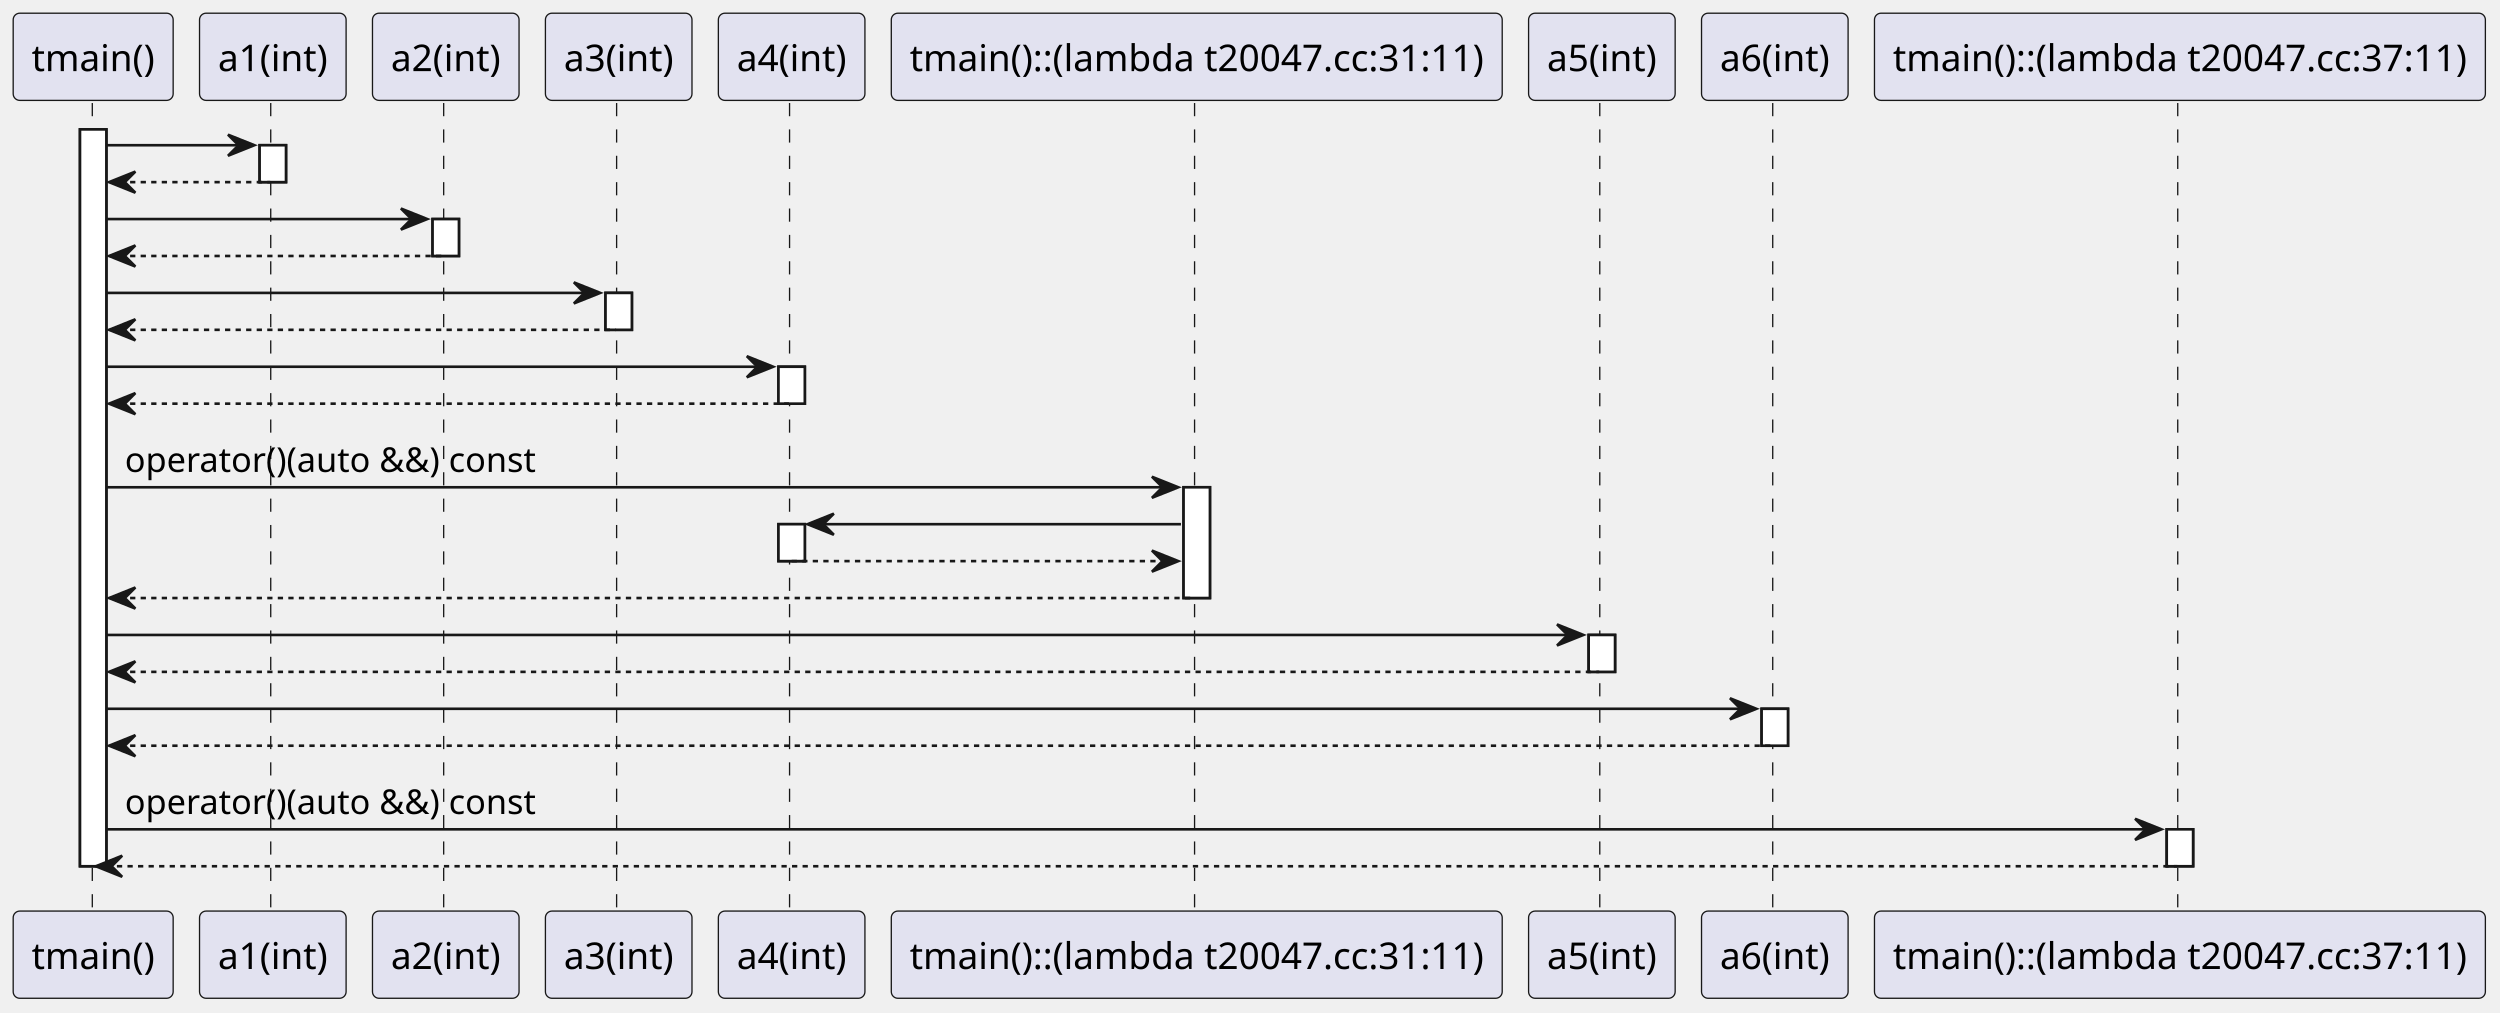
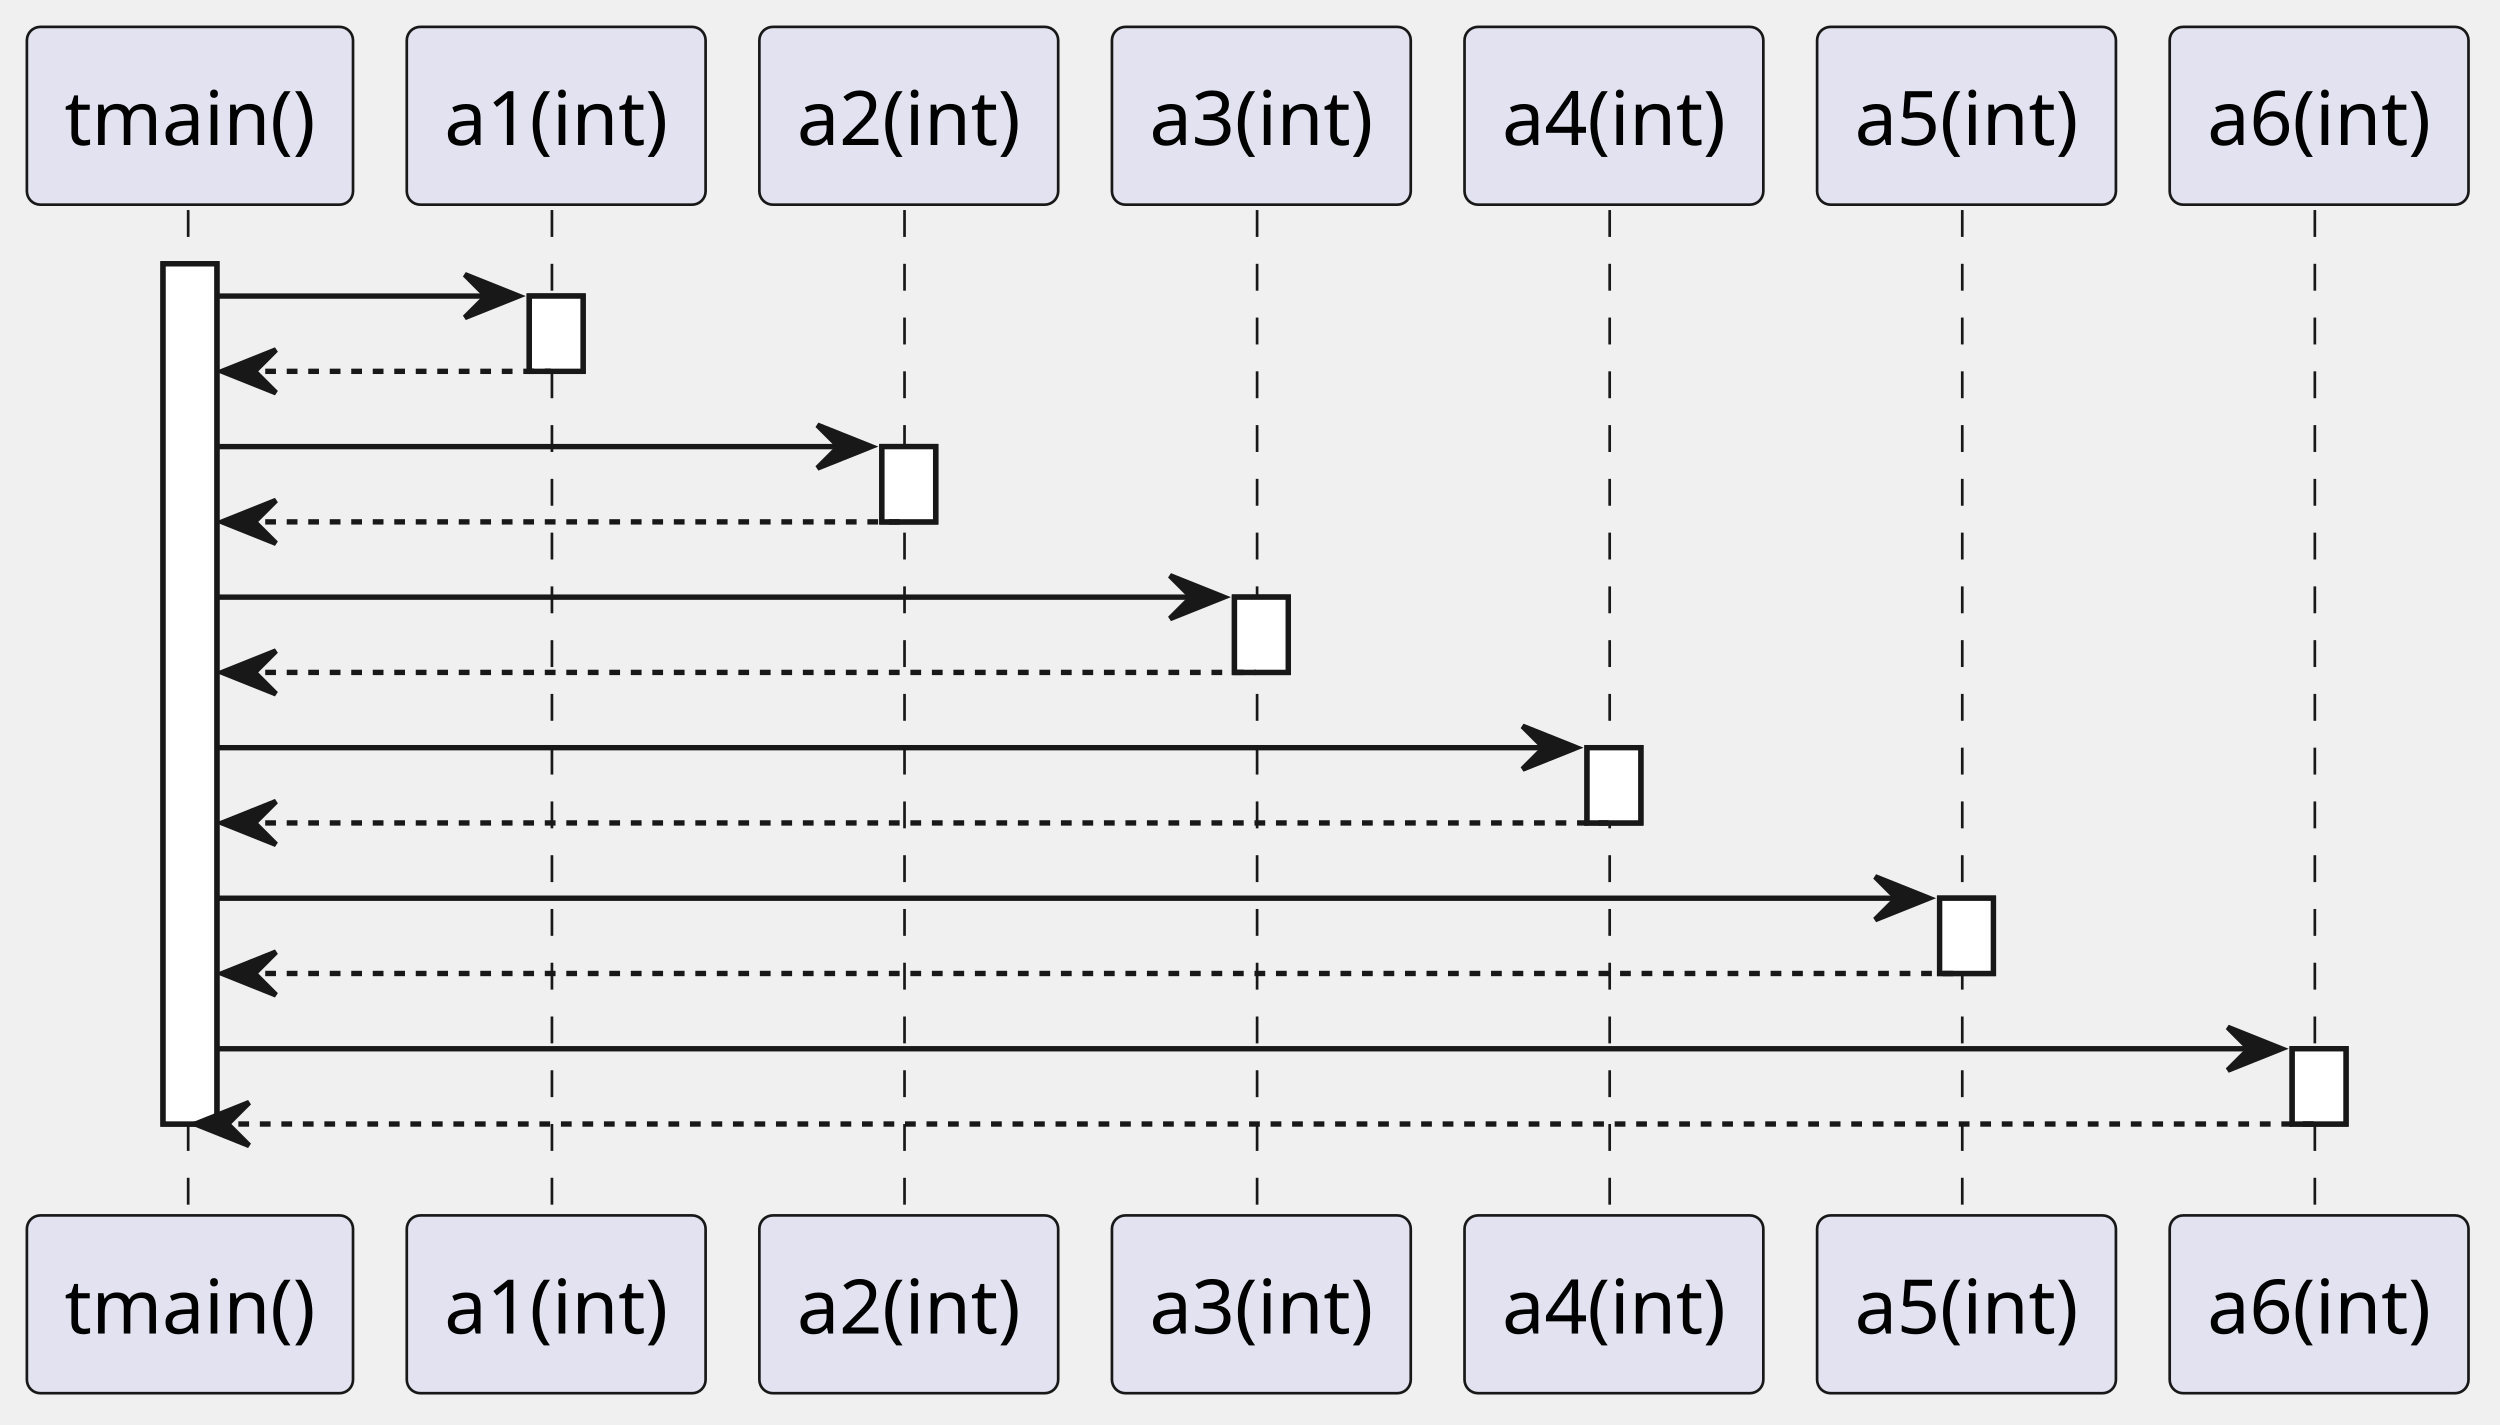
- <svg xmlns="http://www.w3.org/2000/svg" contentStyleType="text/css" data-diagram-type="SEQUENCE" height="384px" preserveAspectRatio="none" style="width:948px;height:384px;background:#FFFFFF;" version="1.1" viewBox="0 0 948 384" width="948px" zoomAndPan="magnify">
+ <svg xmlns="http://www.w3.org/2000/svg" contentStyleType="text/css" data-diagram-type="SEQUENCE" height="265px" preserveAspectRatio="none" style="width:465px;height:265px;background:#FFFFFF;" version="1.1" viewBox="0 0 465 265" width="465px" zoomAndPan="magnify">
  <defs>
    <style type="text/css">a:hover { text-decoration: underline; }</style>
  </defs>
  <g>
    <g>
-       <rect fill="#FFFFFF" height="279.412" style="stroke:#181818;stroke-width:1;" width="10" x="30.331" y="49.068" />
+       <rect fill="#FFFFFF" height="160" style="stroke:#181818;stroke-width:1;" width="10" x="30.331" y="49.068" />
    </g>
    <g>
      <rect fill="#FFFFFF" height="14" style="stroke:#181818;stroke-width:1;" width="10" x="98.452" y="55.068" />
    </g>
    <g>
      <rect fill="#FFFFFF" height="14" style="stroke:#181818;stroke-width:1;" width="10" x="164.032" y="83.068" />
    </g>
    <g>
      <rect fill="#FFFFFF" height="14" style="stroke:#181818;stroke-width:1;" width="10" x="229.611" y="111.068" />
    </g>
    <g>
      <rect fill="#FFFFFF" height="14" style="stroke:#181818;stroke-width:1;" width="10" x="295.191" y="139.068" />
    </g>
    <g>
-       <rect fill="#FFFFFF" height="14" style="stroke:#181818;stroke-width:1;" width="10" x="295.191" y="198.774" />
+       <rect fill="#FFFFFF" height="14" style="stroke:#181818;stroke-width:1;" width="10" x="360.771" y="167.068" />
    </g>
    <g>
-       <rect fill="#FFFFFF" height="42" style="stroke:#181818;stroke-width:1;" width="10" x="448.81" y="184.774" />
+       <rect fill="#FFFFFF" height="14" style="stroke:#181818;stroke-width:1;" width="10" x="426.351" y="195.068" />
    </g>
    <g>
-       <rect fill="#FFFFFF" height="14" style="stroke:#181818;stroke-width:1;" width="10" x="602.428" y="240.774" />
+       <rect fill="transparent" height="188" width="8" x="31.331" y="39.068" />
+       <line style="stroke:#181818;stroke-width:0.5;stroke-dasharray:5.0,5.0;" x1="35" x2="35" y1="39.068" y2="227.068" />
    </g>
    <g>
-       <rect fill="#FFFFFF" height="14" style="stroke:#181818;stroke-width:1;" width="10" x="668.008" y="268.774" />
+       <rect fill="transparent" height="188" width="8" x="99.452" y="39.068" />
+       <line style="stroke:#181818;stroke-width:0.5;stroke-dasharray:5.0,5.0;" x1="102.662" x2="102.662" y1="39.068" y2="227.068" />
    </g>
    <g>
-       <rect fill="#FFFFFF" height="14" style="stroke:#181818;stroke-width:1;" width="10" x="821.626" y="314.48" />
+       <rect fill="transparent" height="188" width="8" x="165.032" y="39.068" />
+       <line style="stroke:#181818;stroke-width:0.5;stroke-dasharray:5.0,5.0;" x1="168.242" x2="168.242" y1="39.068" y2="227.068" />
    </g>
    <g>
-       <rect fill="transparent" height="307.412" width="8" x="31.331" y="39.068" />
-       <line style="stroke:#181818;stroke-width:0.5;stroke-dasharray:5.0,5.0;" x1="35" x2="35" y1="39.068" y2="346.48" />
+       <rect fill="transparent" height="188" width="8" x="230.611" y="39.068" />
+       <line style="stroke:#181818;stroke-width:0.5;stroke-dasharray:5.0,5.0;" x1="233.821" x2="233.821" y1="39.068" y2="227.068" />
    </g>
    <g>
-       <rect fill="transparent" height="307.412" width="8" x="99.452" y="39.068" />
-       <line style="stroke:#181818;stroke-width:0.5;stroke-dasharray:5.0,5.0;" x1="102.662" x2="102.662" y1="39.068" y2="346.48" />
+       <rect fill="transparent" height="188" width="8" x="296.191" y="39.068" />
+       <line style="stroke:#181818;stroke-width:0.5;stroke-dasharray:5.0,5.0;" x1="299.401" x2="299.401" y1="39.068" y2="227.068" />
    </g>
    <g>
-       <rect fill="transparent" height="307.412" width="8" x="165.032" y="39.068" />
-       <line style="stroke:#181818;stroke-width:0.5;stroke-dasharray:5.0,5.0;" x1="168.242" x2="168.242" y1="39.068" y2="346.48" />
+       <rect fill="transparent" height="188" width="8" x="361.771" y="39.068" />
+       <line style="stroke:#181818;stroke-width:0.5;stroke-dasharray:5.0,5.0;" x1="364.981" x2="364.981" y1="39.068" y2="227.068" />
    </g>
    <g>
-       <rect fill="transparent" height="307.412" width="8" x="230.611" y="39.068" />
-       <line style="stroke:#181818;stroke-width:0.5;stroke-dasharray:5.0,5.0;" x1="233.821" x2="233.821" y1="39.068" y2="346.48" />
-     </g>
-     <g>
-       <rect fill="transparent" height="307.412" width="8" x="296.191" y="39.068" />
-       <line style="stroke:#181818;stroke-width:0.5;stroke-dasharray:5.0,5.0;" x1="299.401" x2="299.401" y1="39.068" y2="346.48" />
-     </g>
-     <g>
-       <rect fill="transparent" height="307.412" width="8" x="449.81" y="39.068" />
-       <line style="stroke:#181818;stroke-width:0.5;stroke-dasharray:5.0,5.0;" x1="452.981" x2="452.981" y1="39.068" y2="346.48" />
-     </g>
-     <g>
-       <rect fill="transparent" height="307.412" width="8" x="603.428" y="39.068" />
-       <line style="stroke:#181818;stroke-width:0.5;stroke-dasharray:5.0,5.0;" x1="606.638" x2="606.638" y1="39.068" y2="346.48" />
-     </g>
-     <g>
-       <rect fill="transparent" height="307.412" width="8" x="669.008" y="39.068" />
-       <line style="stroke:#181818;stroke-width:0.5;stroke-dasharray:5.0,5.0;" x1="672.218" x2="672.218" y1="39.068" y2="346.48" />
-     </g>
-     <g>
-       <rect fill="transparent" height="307.412" width="8" x="822.626" y="39.068" />
-       <line style="stroke:#181818;stroke-width:0.5;stroke-dasharray:5.0,5.0;" x1="825.798" x2="825.798" y1="39.068" y2="346.48" />
+       <rect fill="transparent" height="188" width="8" x="427.351" y="39.068" />
+       <line style="stroke:#181818;stroke-width:0.5;stroke-dasharray:5.0,5.0;" x1="430.561" x2="430.561" y1="39.068" y2="227.068" />
    </g>
    <rect fill="#E2E2F0" height="33.068" rx="2.5" ry="2.5" style="stroke:#181818;stroke-width:0.5;" width="60.662" x="5" y="5" />
    <text fill="#000000" font-family="sans-serif" font-size="14" lengthAdjust="spacing" textLength="46.662" x="12" y="26.966">tmain()</text>
-     <rect fill="#E2E2F0" height="33.068" rx="2.5" ry="2.5" style="stroke:#181818;stroke-width:0.5;" width="60.662" x="5" y="345.48" />
-     <text fill="#000000" font-family="sans-serif" font-size="14" lengthAdjust="spacing" textLength="46.662" x="12" y="367.446">tmain()</text>
+     <rect fill="#E2E2F0" height="33.068" rx="2.5" ry="2.5" style="stroke:#181818;stroke-width:0.5;" width="60.662" x="5" y="226.068" />
+     <text fill="#000000" font-family="sans-serif" font-size="14" lengthAdjust="spacing" textLength="46.662" x="12" y="248.034">tmain()</text>
    <rect fill="#E2E2F0" height="33.068" rx="2.5" ry="2.5" style="stroke:#181818;stroke-width:0.5;" width="55.58" x="75.662" y="5" />
    <text fill="#000000" font-family="sans-serif" font-size="14" lengthAdjust="spacing" textLength="41.58" x="82.662" y="26.966">a1(int)</text>
-     <rect fill="#E2E2F0" height="33.068" rx="2.5" ry="2.5" style="stroke:#181818;stroke-width:0.5;" width="55.58" x="75.662" y="345.48" />
-     <text fill="#000000" font-family="sans-serif" font-size="14" lengthAdjust="spacing" textLength="41.58" x="82.662" y="367.446">a1(int)</text>
+     <rect fill="#E2E2F0" height="33.068" rx="2.5" ry="2.5" style="stroke:#181818;stroke-width:0.5;" width="55.58" x="75.662" y="226.068" />
+     <text fill="#000000" font-family="sans-serif" font-size="14" lengthAdjust="spacing" textLength="41.58" x="82.662" y="248.034">a1(int)</text>
    <rect fill="#E2E2F0" height="33.068" rx="2.5" ry="2.5" style="stroke:#181818;stroke-width:0.5;" width="55.58" x="141.242" y="5" />
    <text fill="#000000" font-family="sans-serif" font-size="14" lengthAdjust="spacing" textLength="41.58" x="148.242" y="26.966">a2(int)</text>
-     <rect fill="#E2E2F0" height="33.068" rx="2.5" ry="2.5" style="stroke:#181818;stroke-width:0.5;" width="55.58" x="141.242" y="345.48" />
-     <text fill="#000000" font-family="sans-serif" font-size="14" lengthAdjust="spacing" textLength="41.58" x="148.242" y="367.446">a2(int)</text>
+     <rect fill="#E2E2F0" height="33.068" rx="2.5" ry="2.5" style="stroke:#181818;stroke-width:0.5;" width="55.58" x="141.242" y="226.068" />
+     <text fill="#000000" font-family="sans-serif" font-size="14" lengthAdjust="spacing" textLength="41.58" x="148.242" y="248.034">a2(int)</text>
    <rect fill="#E2E2F0" height="33.068" rx="2.5" ry="2.5" style="stroke:#181818;stroke-width:0.5;" width="55.58" x="206.821" y="5" />
    <text fill="#000000" font-family="sans-serif" font-size="14" lengthAdjust="spacing" textLength="41.58" x="213.821" y="26.966">a3(int)</text>
-     <rect fill="#E2E2F0" height="33.068" rx="2.5" ry="2.5" style="stroke:#181818;stroke-width:0.5;" width="55.58" x="206.821" y="345.48" />
-     <text fill="#000000" font-family="sans-serif" font-size="14" lengthAdjust="spacing" textLength="41.58" x="213.821" y="367.446">a3(int)</text>
+     <rect fill="#E2E2F0" height="33.068" rx="2.5" ry="2.5" style="stroke:#181818;stroke-width:0.5;" width="55.58" x="206.821" y="226.068" />
+     <text fill="#000000" font-family="sans-serif" font-size="14" lengthAdjust="spacing" textLength="41.58" x="213.821" y="248.034">a3(int)</text>
    <rect fill="#E2E2F0" height="33.068" rx="2.5" ry="2.5" style="stroke:#181818;stroke-width:0.5;" width="55.58" x="272.401" y="5" />
    <text fill="#000000" font-family="sans-serif" font-size="14" lengthAdjust="spacing" textLength="41.58" x="279.401" y="26.966">a4(int)</text>
-     <rect fill="#E2E2F0" height="33.068" rx="2.5" ry="2.5" style="stroke:#181818;stroke-width:0.5;" width="55.58" x="272.401" y="345.48" />
-     <text fill="#000000" font-family="sans-serif" font-size="14" lengthAdjust="spacing" textLength="41.58" x="279.401" y="367.446">a4(int)</text>
-     <rect fill="#E2E2F0" height="33.068" rx="2.5" ry="2.5" style="stroke:#181818;stroke-width:0.5;" width="231.657" x="337.981" y="5" />
-     <text fill="#000000" font-family="sans-serif" font-size="14" lengthAdjust="spacing" textLength="217.657" x="344.981" y="26.966">tmain()::(lambda t20047.cc:31:11)</text>
-     <rect fill="#E2E2F0" height="33.068" rx="2.5" ry="2.5" style="stroke:#181818;stroke-width:0.5;" width="231.657" x="337.981" y="345.48" />
-     <text fill="#000000" font-family="sans-serif" font-size="14" lengthAdjust="spacing" textLength="217.657" x="344.981" y="367.446">tmain()::(lambda t20047.cc:31:11)</text>
-     <rect fill="#E2E2F0" height="33.068" rx="2.5" ry="2.5" style="stroke:#181818;stroke-width:0.5;" width="55.58" x="579.638" y="5" />
-     <text fill="#000000" font-family="sans-serif" font-size="14" lengthAdjust="spacing" textLength="41.58" x="586.638" y="26.966">a5(int)</text>
-     <rect fill="#E2E2F0" height="33.068" rx="2.5" ry="2.5" style="stroke:#181818;stroke-width:0.5;" width="55.58" x="579.638" y="345.48" />
-     <text fill="#000000" font-family="sans-serif" font-size="14" lengthAdjust="spacing" textLength="41.58" x="586.638" y="367.446">a5(int)</text>
-     <rect fill="#E2E2F0" height="33.068" rx="2.5" ry="2.5" style="stroke:#181818;stroke-width:0.5;" width="55.58" x="645.218" y="5" />
-     <text fill="#000000" font-family="sans-serif" font-size="14" lengthAdjust="spacing" textLength="41.58" x="652.218" y="26.966">a6(int)</text>
-     <rect fill="#E2E2F0" height="33.068" rx="2.5" ry="2.5" style="stroke:#181818;stroke-width:0.5;" width="55.58" x="645.218" y="345.48" />
-     <text fill="#000000" font-family="sans-serif" font-size="14" lengthAdjust="spacing" textLength="41.58" x="652.218" y="367.446">a6(int)</text>
-     <rect fill="#E2E2F0" height="33.068" rx="2.5" ry="2.5" style="stroke:#181818;stroke-width:0.5;" width="231.657" x="710.798" y="5" />
-     <text fill="#000000" font-family="sans-serif" font-size="14" lengthAdjust="spacing" textLength="217.657" x="717.798" y="26.966">tmain()::(lambda t20047.cc:37:11)</text>
-     <rect fill="#E2E2F0" height="33.068" rx="2.5" ry="2.5" style="stroke:#181818;stroke-width:0.5;" width="231.657" x="710.798" y="345.48" />
-     <text fill="#000000" font-family="sans-serif" font-size="14" lengthAdjust="spacing" textLength="217.657" x="717.798" y="367.446">tmain()::(lambda t20047.cc:37:11)</text>
+     <rect fill="#E2E2F0" height="33.068" rx="2.5" ry="2.5" style="stroke:#181818;stroke-width:0.5;" width="55.58" x="272.401" y="226.068" />
+     <text fill="#000000" font-family="sans-serif" font-size="14" lengthAdjust="spacing" textLength="41.58" x="279.401" y="248.034">a4(int)</text>
+     <rect fill="#E2E2F0" height="33.068" rx="2.5" ry="2.5" style="stroke:#181818;stroke-width:0.5;" width="55.58" x="337.981" y="5" />
+     <text fill="#000000" font-family="sans-serif" font-size="14" lengthAdjust="spacing" textLength="41.58" x="344.981" y="26.966">a5(int)</text>
+     <rect fill="#E2E2F0" height="33.068" rx="2.5" ry="2.5" style="stroke:#181818;stroke-width:0.5;" width="55.58" x="337.981" y="226.068" />
+     <text fill="#000000" font-family="sans-serif" font-size="14" lengthAdjust="spacing" textLength="41.58" x="344.981" y="248.034">a5(int)</text>
+     <rect fill="#E2E2F0" height="33.068" rx="2.5" ry="2.5" style="stroke:#181818;stroke-width:0.5;" width="55.58" x="403.561" y="5" />
+     <text fill="#000000" font-family="sans-serif" font-size="14" lengthAdjust="spacing" textLength="41.58" x="410.561" y="26.966">a6(int)</text>
+     <rect fill="#E2E2F0" height="33.068" rx="2.5" ry="2.5" style="stroke:#181818;stroke-width:0.5;" width="55.58" x="403.561" y="226.068" />
+     <text fill="#000000" font-family="sans-serif" font-size="14" lengthAdjust="spacing" textLength="41.58" x="410.561" y="248.034">a6(int)</text>
    <g>
-       <rect fill="#FFFFFF" height="279.412" style="stroke:#181818;stroke-width:1;" width="10" x="30.331" y="49.068" />
+       <rect fill="#FFFFFF" height="160" style="stroke:#181818;stroke-width:1;" width="10" x="30.331" y="49.068" />
    </g>
    <g>
      <rect fill="#FFFFFF" height="14" style="stroke:#181818;stroke-width:1;" width="10" x="98.452" y="55.068" />
    </g>
    <g>
      <rect fill="#FFFFFF" height="14" style="stroke:#181818;stroke-width:1;" width="10" x="164.032" y="83.068" />
    </g>
    <g>
      <rect fill="#FFFFFF" height="14" style="stroke:#181818;stroke-width:1;" width="10" x="229.611" y="111.068" />
    </g>
    <g>
      <rect fill="#FFFFFF" height="14" style="stroke:#181818;stroke-width:1;" width="10" x="295.191" y="139.068" />
    </g>
    <g>
-       <rect fill="#FFFFFF" height="14" style="stroke:#181818;stroke-width:1;" width="10" x="295.191" y="198.774" />
+       <rect fill="#FFFFFF" height="14" style="stroke:#181818;stroke-width:1;" width="10" x="360.771" y="167.068" />
    </g>
    <g>
-       <rect fill="#FFFFFF" height="42" style="stroke:#181818;stroke-width:1;" width="10" x="448.81" y="184.774" />
-     </g>
-     <g>
-       <rect fill="#FFFFFF" height="14" style="stroke:#181818;stroke-width:1;" width="10" x="602.428" y="240.774" />
-     </g>
-     <g>
-       <rect fill="#FFFFFF" height="14" style="stroke:#181818;stroke-width:1;" width="10" x="668.008" y="268.774" />
-     </g>
-     <g>
-       <rect fill="#FFFFFF" height="14" style="stroke:#181818;stroke-width:1;" width="10" x="821.626" y="314.48" />
+       <rect fill="#FFFFFF" height="14" style="stroke:#181818;stroke-width:1;" width="10" x="426.351" y="195.068" />
    </g>
    <polygon fill="#181818" points="86.452,51.068,96.452,55.068,86.452,59.068,90.452,55.068" style="stroke:#181818;stroke-width:1;" />
    <line style="stroke:#181818;stroke-width:1;" x1="40.331" x2="92.452" y1="55.068" y2="55.068" />
    <polygon fill="#181818" points="51.331,65.068,41.331,69.068,51.331,73.068,47.331,69.068" style="stroke:#181818;stroke-width:1;" />
    <line style="stroke:#181818;stroke-width:1;stroke-dasharray:2.0,2.0;" x1="45.331" x2="102.452" y1="69.068" y2="69.068" />
    <polygon fill="#181818" points="152.032,79.068,162.032,83.068,152.032,87.068,156.032,83.068" style="stroke:#181818;stroke-width:1;" />
    <line style="stroke:#181818;stroke-width:1;" x1="40.331" x2="158.032" y1="83.068" y2="83.068" />
    <polygon fill="#181818" points="51.331,93.068,41.331,97.068,51.331,101.068,47.331,97.068" style="stroke:#181818;stroke-width:1;" />
    <line style="stroke:#181818;stroke-width:1;stroke-dasharray:2.0,2.0;" x1="45.331" x2="168.032" y1="97.068" y2="97.068" />
    <polygon fill="#181818" points="217.611,107.068,227.611,111.068,217.611,115.068,221.611,111.068" style="stroke:#181818;stroke-width:1;" />
    <line style="stroke:#181818;stroke-width:1;" x1="40.331" x2="223.611" y1="111.068" y2="111.068" />
    <polygon fill="#181818" points="51.331,121.068,41.331,125.068,51.331,129.068,47.331,125.068" style="stroke:#181818;stroke-width:1;" />
    <line style="stroke:#181818;stroke-width:1;stroke-dasharray:2.0,2.0;" x1="45.331" x2="233.611" y1="125.068" y2="125.068" />
    <polygon fill="#181818" points="283.191,135.068,293.191,139.068,283.191,143.068,287.191,139.068" style="stroke:#181818;stroke-width:1;" />
    <line style="stroke:#181818;stroke-width:1;" x1="40.331" x2="289.191" y1="139.068" y2="139.068" />
    <polygon fill="#181818" points="51.331,149.068,41.331,153.068,51.331,157.068,47.331,153.068" style="stroke:#181818;stroke-width:1;" />
    <line style="stroke:#181818;stroke-width:1;stroke-dasharray:2.0,2.0;" x1="45.331" x2="299.191" y1="153.068" y2="153.068" />
-     <polygon fill="#181818" points="436.81,180.774,446.81,184.774,436.81,188.774,440.81,184.774" style="stroke:#181818;stroke-width:1;" />
-     <line style="stroke:#181818;stroke-width:1;" x1="40.331" x2="442.81" y1="184.774" y2="184.774" />
-     <text fill="#000000" font-family="sans-serif" font-size="13" lengthAdjust="spacing" textLength="156.117" x="47.331" y="178.965">operator()(auto &amp;&amp;) const</text>
-     <polygon fill="#181818" points="316.191,194.774,306.191,198.774,316.191,202.774,312.191,198.774" style="stroke:#181818;stroke-width:1;" />
-     <line style="stroke:#181818;stroke-width:1;" x1="310.191" x2="447.81" y1="198.774" y2="198.774" />
-     <polygon fill="#181818" points="436.81,208.774,446.81,212.774,436.81,216.774,440.81,212.774" style="stroke:#181818;stroke-width:1;" />
-     <line style="stroke:#181818;stroke-width:1;stroke-dasharray:2.0,2.0;" x1="300.191" x2="442.81" y1="212.774" y2="212.774" />
-     <polygon fill="#181818" points="51.331,222.774,41.331,226.774,51.331,230.774,47.331,226.774" style="stroke:#181818;stroke-width:1;" />
-     <line style="stroke:#181818;stroke-width:1;stroke-dasharray:2.0,2.0;" x1="45.331" x2="452.81" y1="226.774" y2="226.774" />
-     <polygon fill="#181818" points="590.428,236.774,600.428,240.774,590.428,244.774,594.428,240.774" style="stroke:#181818;stroke-width:1;" />
-     <line style="stroke:#181818;stroke-width:1;" x1="40.331" x2="596.428" y1="240.774" y2="240.774" />
-     <polygon fill="#181818" points="51.331,250.774,41.331,254.774,51.331,258.774,47.331,254.774" style="stroke:#181818;stroke-width:1;" />
-     <line style="stroke:#181818;stroke-width:1;stroke-dasharray:2.0,2.0;" x1="45.331" x2="606.428" y1="254.774" y2="254.774" />
-     <polygon fill="#181818" points="656.008,264.774,666.008,268.774,656.008,272.774,660.008,268.774" style="stroke:#181818;stroke-width:1;" />
-     <line style="stroke:#181818;stroke-width:1;" x1="40.331" x2="662.008" y1="268.774" y2="268.774" />
-     <polygon fill="#181818" points="51.331,278.774,41.331,282.774,51.331,286.774,47.331,282.774" style="stroke:#181818;stroke-width:1;" />
-     <line style="stroke:#181818;stroke-width:1;stroke-dasharray:2.0,2.0;" x1="45.331" x2="672.008" y1="282.774" y2="282.774" />
-     <polygon fill="#181818" points="809.626,310.48,819.626,314.48,809.626,318.48,813.626,314.48" style="stroke:#181818;stroke-width:1;" />
-     <line style="stroke:#181818;stroke-width:1;" x1="40.331" x2="815.626" y1="314.48" y2="314.48" />
-     <text fill="#000000" font-family="sans-serif" font-size="13" lengthAdjust="spacing" textLength="156.117" x="47.331" y="308.671">operator()(auto &amp;&amp;) const</text>
-     <polygon fill="#181818" points="46.331,324.48,36.331,328.48,46.331,332.48,42.331,328.48" style="stroke:#181818;stroke-width:1;" />
-     <line style="stroke:#181818;stroke-width:1;stroke-dasharray:2.0,2.0;" x1="40.331" x2="825.626" y1="328.48" y2="328.48" />
+     <polygon fill="#181818" points="348.771,163.068,358.771,167.068,348.771,171.068,352.771,167.068" style="stroke:#181818;stroke-width:1;" />
+     <line style="stroke:#181818;stroke-width:1;" x1="40.331" x2="354.771" y1="167.068" y2="167.068" />
+     <polygon fill="#181818" points="51.331,177.068,41.331,181.068,51.331,185.068,47.331,181.068" style="stroke:#181818;stroke-width:1;" />
+     <line style="stroke:#181818;stroke-width:1;stroke-dasharray:2.0,2.0;" x1="45.331" x2="364.771" y1="181.068" y2="181.068" />
+     <polygon fill="#181818" points="414.351,191.068,424.351,195.068,414.351,199.068,418.351,195.068" style="stroke:#181818;stroke-width:1;" />
+     <line style="stroke:#181818;stroke-width:1;" x1="40.331" x2="420.351" y1="195.068" y2="195.068" />
+     <polygon fill="#181818" points="46.331,205.068,36.331,209.068,46.331,213.068,42.331,209.068" style="stroke:#181818;stroke-width:1;" />
+     <line style="stroke:#181818;stroke-width:1;stroke-dasharray:2.0,2.0;" x1="40.331" x2="430.351" y1="209.068" y2="209.068" />
  </g>
</svg>
